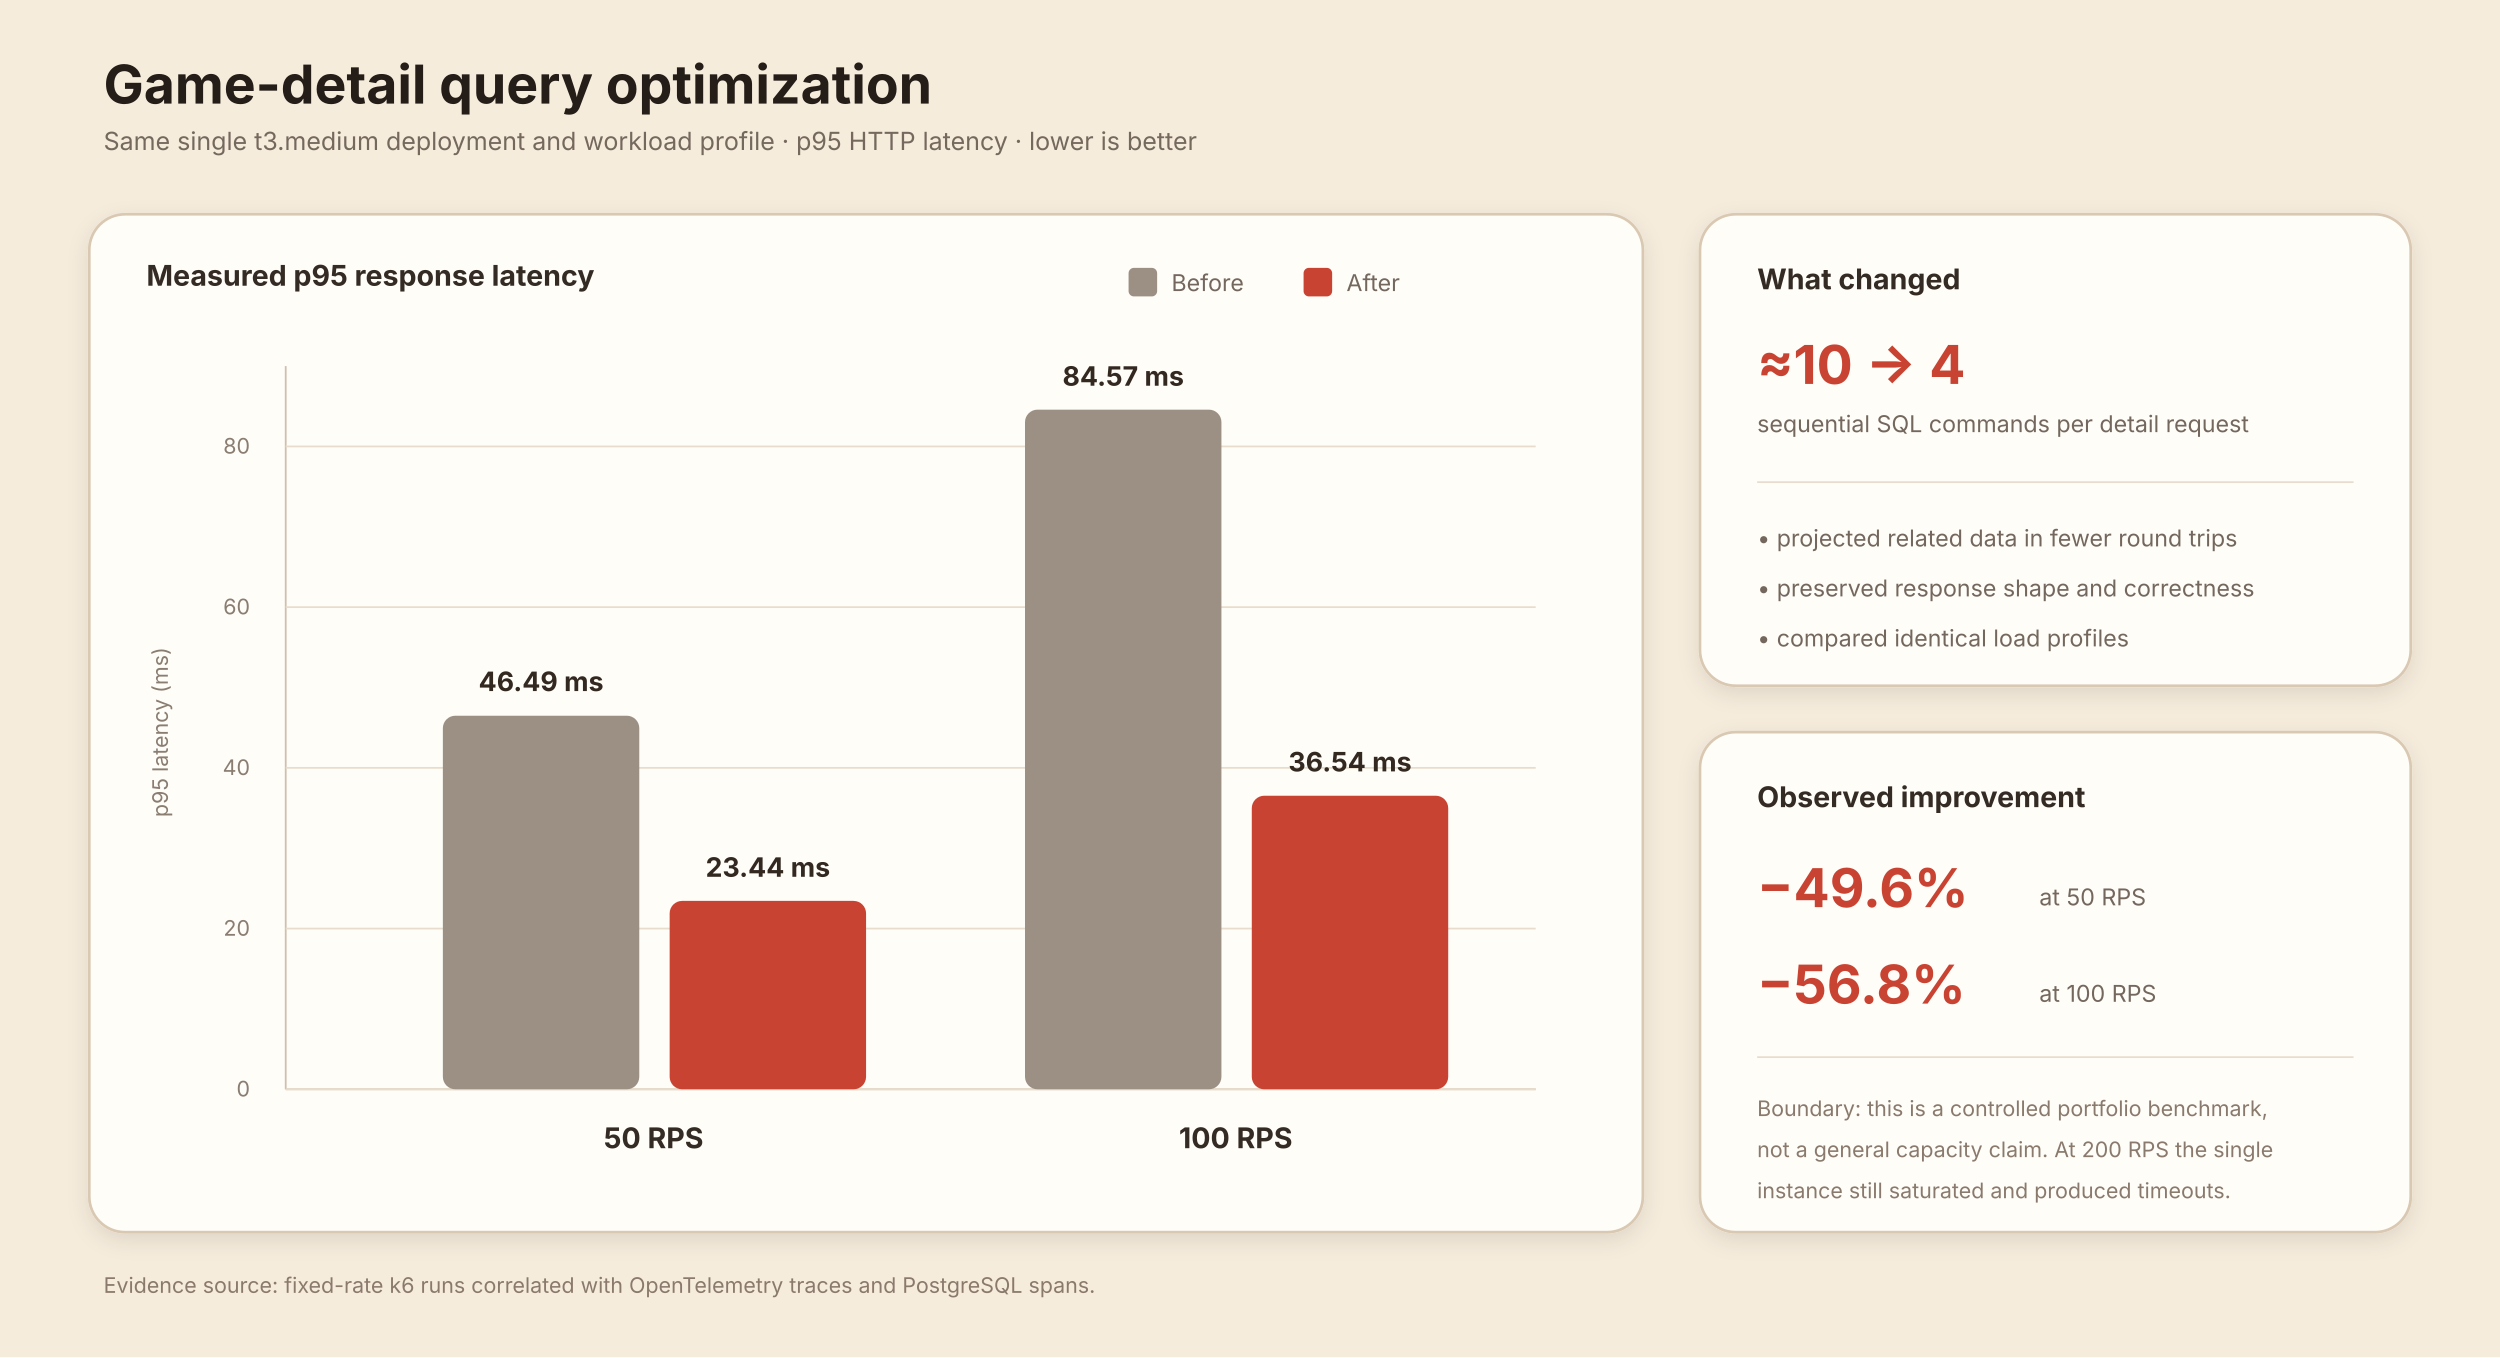
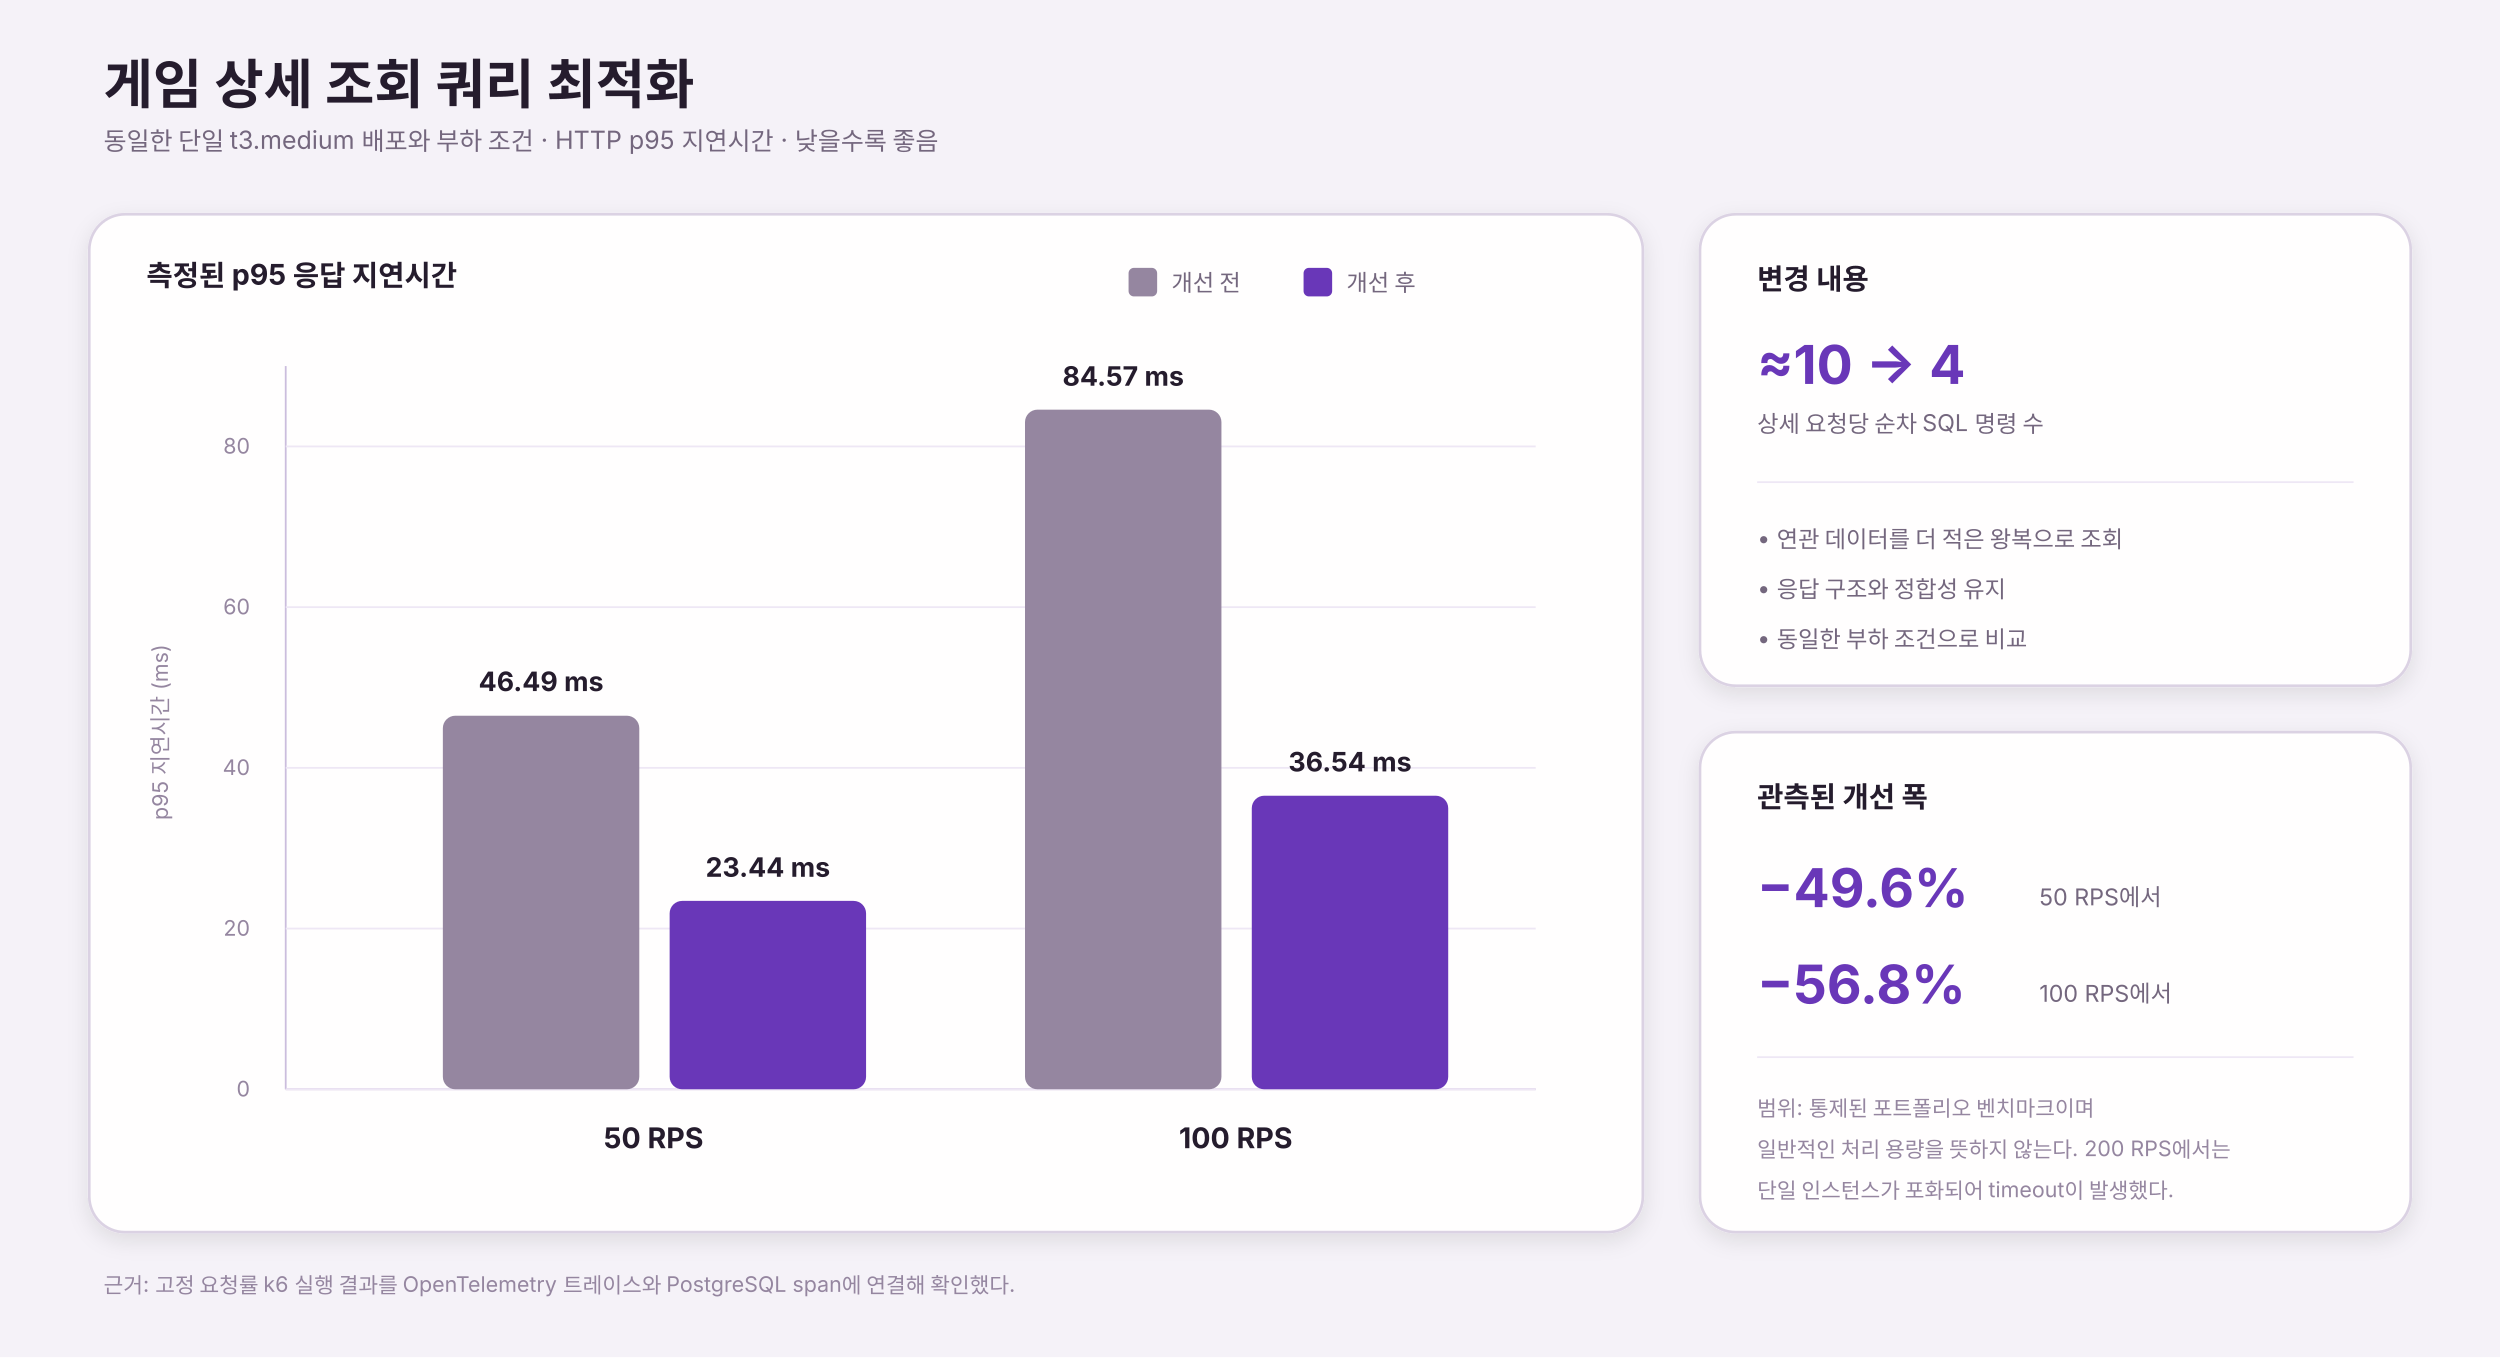
<svg xmlns="http://www.w3.org/2000/svg" width="1400" height="760" viewBox="0 0 1400 760" role="img" aria-labelledby="title desc">
  <defs>
    <filter id="chart-shadow" x="-10%" y="-10%" width="120%" height="130%">
      <feDropShadow dx="0" dy="4" stdDeviation="6" flood-opacity=".10" />
    </filter>
    <style>
-       .title{font:700 30px Inter,Segoe UI,sans-serif;fill:#241d18}.subtitle{font:14px Inter,Segoe UI,sans-serif;fill:#75695e}
-       .card{fill:#fffdf8;stroke:#d9c8b2;stroke-width:1.5;filter:url(#chart-shadow)}.label{font:700 16px Inter,Segoe UI,sans-serif;fill:#342b24}.copy{font:13px Inter,Segoe UI,sans-serif;fill:#74685e}
-       .axis{stroke:#cfc0ae;stroke-width:1}.grid{stroke:#e8ddcc;stroke-width:1}.tick{font:12px Inter,Segoe UI,sans-serif;fill:#8a7d71}.value{font:700 15px Inter,Segoe UI,sans-serif;fill:#332921}
-       .before{fill:#9c9085}.after{fill:#c94332}.accent{font:700 30px Inter,Segoe UI,sans-serif;fill:#c94332}.small{font:12px Inter,Segoe UI,sans-serif;fill:#8a7a6d}
+       .title{font:700 30px "Noto Sans KR","Malgun Gothic",Inter,Segoe UI,sans-serif;fill:#251c2d}.subtitle{font:14px "Noto Sans KR","Malgun Gothic",Inter,Segoe UI,sans-serif;fill:#74677e}
+       .card{fill:#fffefe;stroke:#dbd2e3;stroke-width:1.5;filter:url(#chart-shadow)}.label{font:700 16px "Noto Sans KR","Malgun Gothic",Inter,Segoe UI,sans-serif;fill:#251c2d}.copy{font:13px "Noto Sans KR","Malgun Gothic",Inter,Segoe UI,sans-serif;fill:#74677e}
+       .axis{stroke:#cbbddd;stroke-width:1}.grid{stroke:#eee7f5;stroke-width:1}.tick{font:12px "Noto Sans KR","Malgun Gothic",Inter,Segoe UI,sans-serif;fill:#9586a0}.value{font:700 15px "Noto Sans KR","Malgun Gothic",Inter,Segoe UI,sans-serif;fill:#251c2d}
+       .before{fill:#9586a0}.after{fill:#6937b8}.accent{font:700 30px "Noto Sans KR","Malgun Gothic",Inter,Segoe UI,sans-serif;fill:#6937b8}.small{font:12px "Noto Sans KR","Malgun Gothic",Inter,Segoe UI,sans-serif;fill:#9586a0}
    </style>
  </defs>
-   <rect width="1400" height="760" fill="#f6ecdc" />
-   <text x="58" y="58" class="title">Game-detail query optimization</text>
-   <text x="58" y="84" class="subtitle">Same single t3.medium deployment and workload profile · p95 HTTP latency · lower is better</text>
+   <rect width="1400" height="760" fill="#f5f2f8" />
+   <text x="58" y="58" class="title">게임 상세 조회 쿼리 최적화</text>
+   <text x="58" y="84" class="subtitle">동일한 단일 t3.medium 배포와 부하 조건 · HTTP p95 지연시간 · 낮을수록 좋음</text>
  <rect x="50" y="120" width="870" height="570" rx="20" class="card" />
-   <text x="82" y="160" class="label">Measured p95 response latency</text>
+   <text x="82" y="160" class="label">측정된 p95 응답 지연시간</text>
  <line x1="160" y1="205" x2="160" y2="610" class="axis" />
  <line x1="160" y1="610" x2="860" y2="610" class="axis" />
  <g>
    <line x1="160" y1="610" x2="860" y2="610" class="grid" />
    <text x="140" y="614" text-anchor="end" class="tick">0</text>
    <line x1="160" y1="520" x2="860" y2="520" class="grid" />
    <text x="140" y="524" text-anchor="end" class="tick">20</text>
    <line x1="160" y1="430" x2="860" y2="430" class="grid" />
    <text x="140" y="434" text-anchor="end" class="tick">40</text>
    <line x1="160" y1="340" x2="860" y2="340" class="grid" />
    <text x="140" y="344" text-anchor="end" class="tick">60</text>
    <line x1="160" y1="250" x2="860" y2="250" class="grid" />
    <text x="140" y="254" text-anchor="end" class="tick">80</text>
-     <text x="94" y="410" transform="rotate(-90 94 410)" text-anchor="middle" class="tick">p95 latency (ms)</text>
+     <text x="94" y="410" transform="rotate(-90 94 410)" text-anchor="middle" class="tick">p95 지연시간 (ms)</text>
  </g>
  <rect x="248" y="400.8" width="110" height="209.2" rx="7" class="before" />
  <rect x="375" y="504.5" width="110" height="105.5" rx="7" class="after" />
  <text x="303" y="387" text-anchor="middle" class="value">46.49 ms</text>
  <text x="430" y="491" text-anchor="middle" class="value">23.44 ms</text>
  <text x="366" y="643" text-anchor="middle" class="label">50 RPS</text>
  <rect x="574" y="229.4" width="110" height="380.6" rx="7" class="before" />
  <rect x="701" y="445.6" width="110" height="164.4" rx="7" class="after" />
  <text x="629" y="216" text-anchor="middle" class="value">84.57 ms</text>
  <text x="756" y="432" text-anchor="middle" class="value">36.54 ms</text>
  <text x="692" y="643" text-anchor="middle" class="label">100 RPS</text>
  <rect x="632" y="150" width="16" height="16" rx="3" class="before" />
-   <text x="656" y="163" class="copy">Before</text>
+   <text x="656" y="163" class="copy">개선 전</text>
  <rect x="730" y="150" width="16" height="16" rx="3" class="after" />
-   <text x="754" y="163" class="copy">After</text>
+   <text x="754" y="163" class="copy">개선 후</text>
  <rect x="952" y="120" width="398" height="264" rx="20" class="card" />
-   <text x="984" y="162" class="label">What changed</text>
+   <text x="984" y="162" class="label">변경 내용</text>
  <text x="984" y="215" class="accent">≈10 → 4</text>
-   <text x="984" y="242" class="copy">sequential SQL commands per detail request</text>
+   <text x="984" y="242" class="copy">상세 요청당 순차 SQL 명령 수</text>
  <line x1="984" y1="270" x2="1318" y2="270" class="grid" />
-   <text x="984" y="306" class="copy">• projected related data in fewer round trips</text>
-   <text x="984" y="334" class="copy">• preserved response shape and correctness</text>
-   <text x="984" y="362" class="copy">• compared identical load profiles</text>
+   <text x="984" y="306" class="copy">• 연관 데이터를 더 적은 왕복으로 조회</text>
+   <text x="984" y="334" class="copy">• 응답 구조와 정합성 유지</text>
+   <text x="984" y="362" class="copy">• 동일한 부하 조건으로 비교</text>
  <rect x="952" y="410" width="398" height="280" rx="20" class="card" />
-   <text x="984" y="452" class="label">Observed improvement</text>
+   <text x="984" y="452" class="label">관측된 개선 폭</text>
  <text x="984" y="508" class="accent">−49.6%</text>
-   <text x="1142" y="507" class="copy">at 50 RPS</text>
+   <text x="1142" y="507" class="copy">50 RPS에서</text>
  <text x="984" y="562" class="accent">−56.8%</text>
-   <text x="1142" y="561" class="copy">at 100 RPS</text>
+   <text x="1142" y="561" class="copy">100 RPS에서</text>
  <line x1="984" y1="592" x2="1318" y2="592" class="grid" />
-   <text x="984" y="625" class="small">Boundary: this is a controlled portfolio benchmark,</text>
-   <text x="984" y="648" class="small">not a general capacity claim. At 200 RPS the single</text>
-   <text x="984" y="671" class="small">instance still saturated and produced timeouts.</text>
-   <text x="58" y="724" class="small">Evidence source: fixed-rate k6 runs correlated with OpenTelemetry traces and PostgreSQL spans.</text>
+   <text x="984" y="625" class="small">범위: 통제된 포트폴리오 벤치마크이며</text>
+   <text x="984" y="648" class="small">일반적인 처리 용량을 뜻하지 않는다. 200 RPS에서는</text>
+   <text x="984" y="671" class="small">단일 인스턴스가 포화되어 timeout이 발생했다.</text>
+   <text x="58" y="724" class="small">근거: 고정 요청률 k6 실행 결과를 OpenTelemetry 트레이스와 PostgreSQL span에 연결해 확인했다.</text>
</svg>
